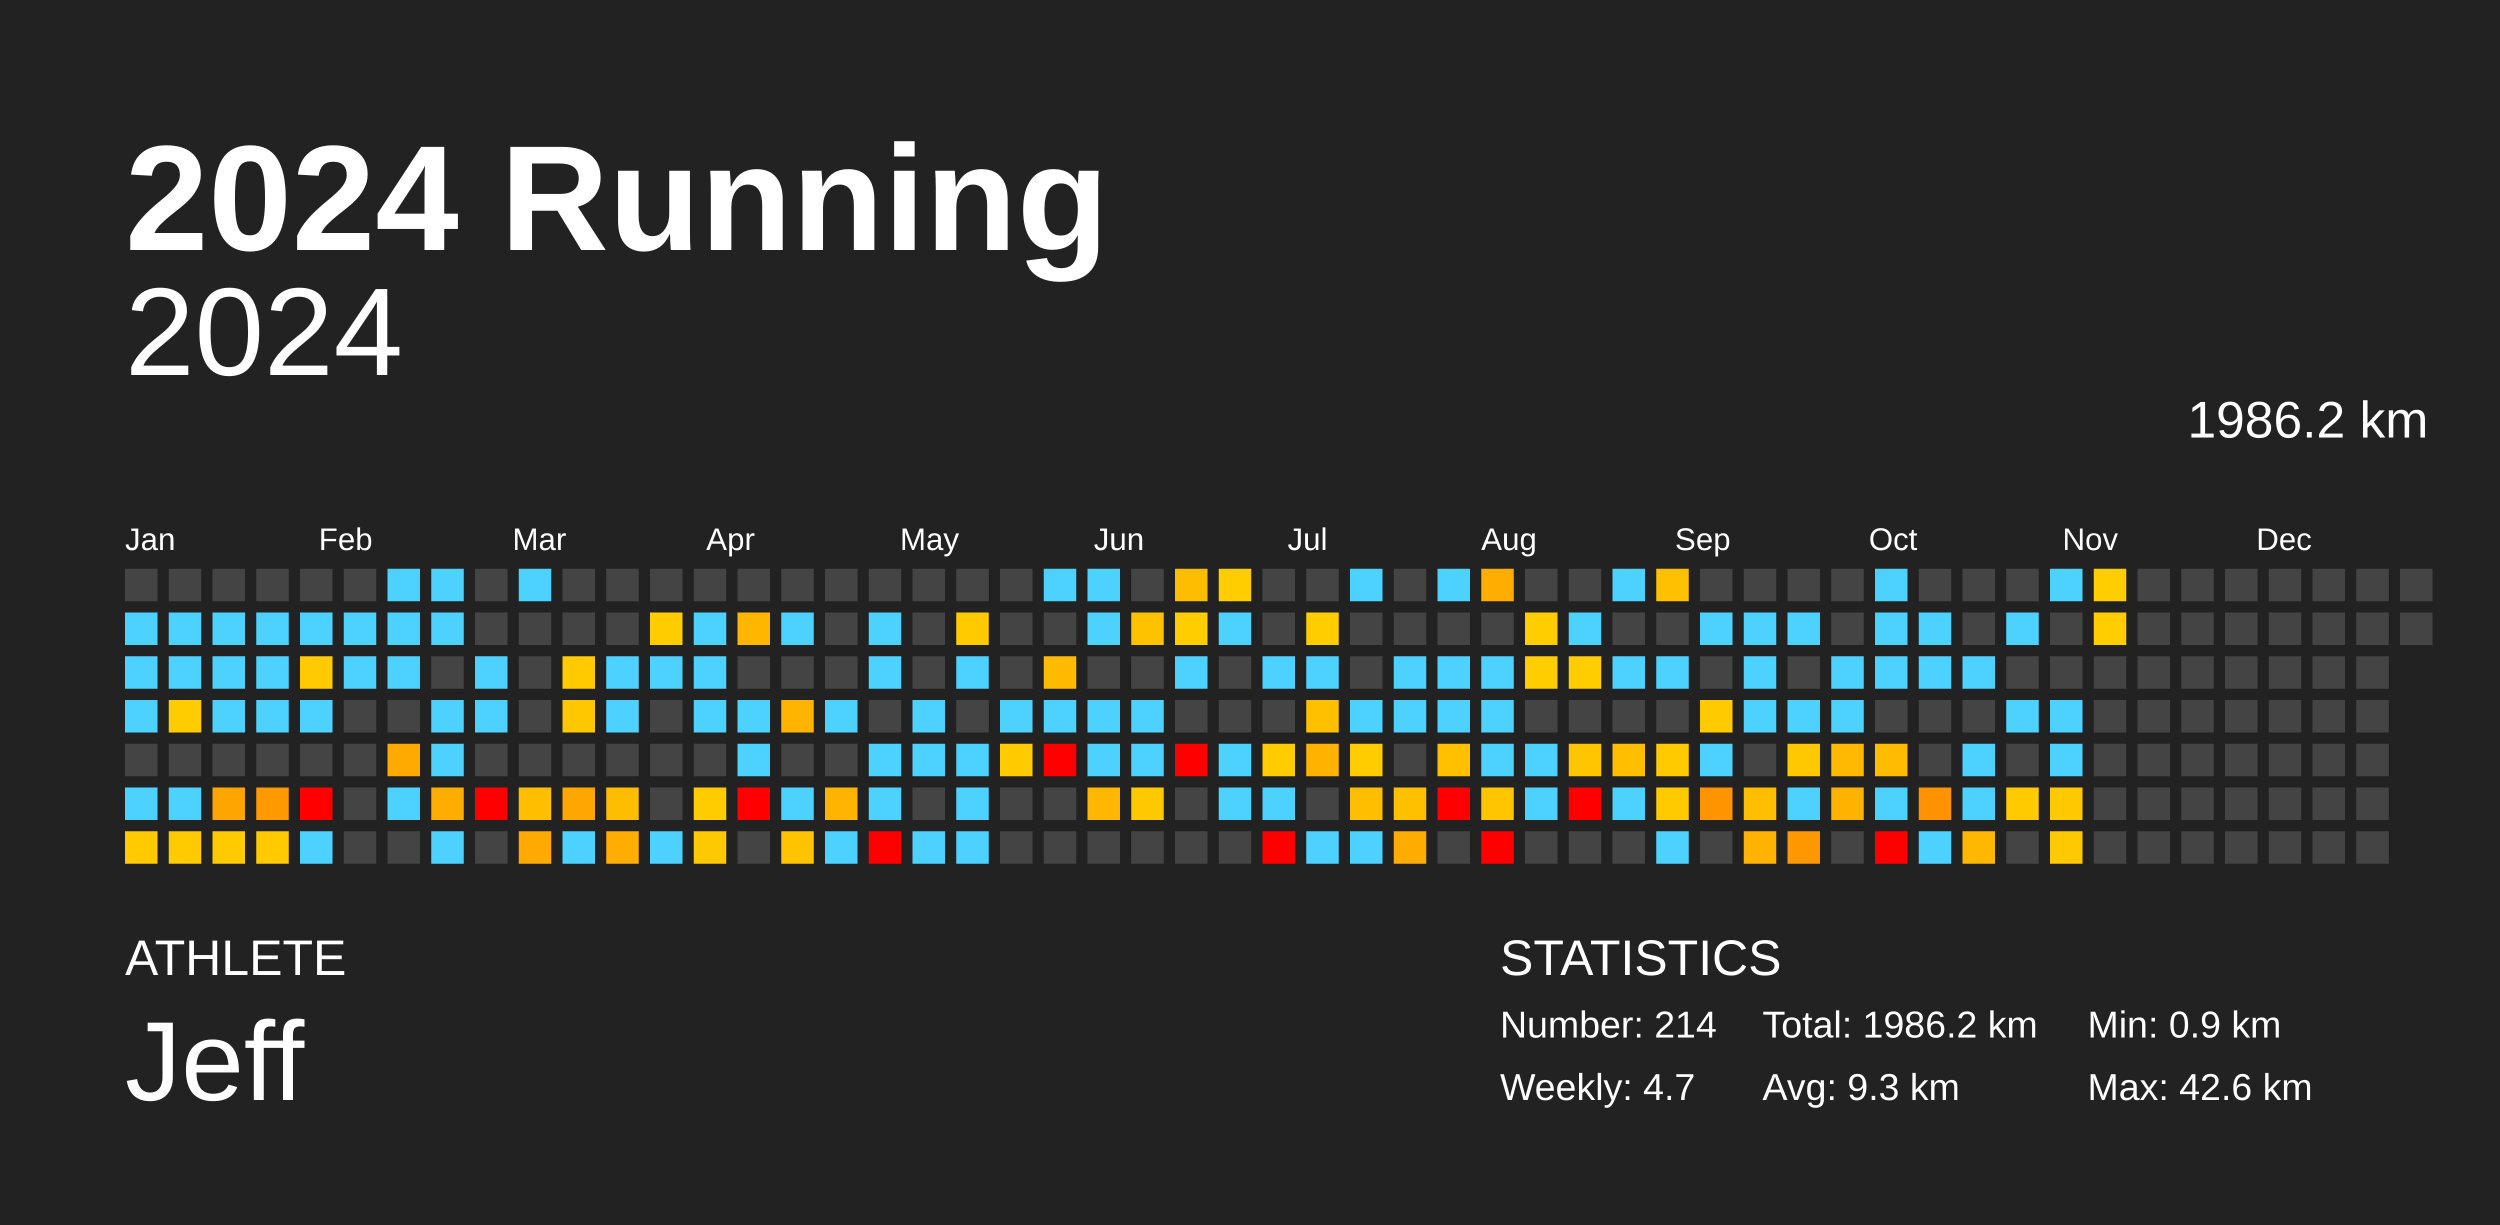
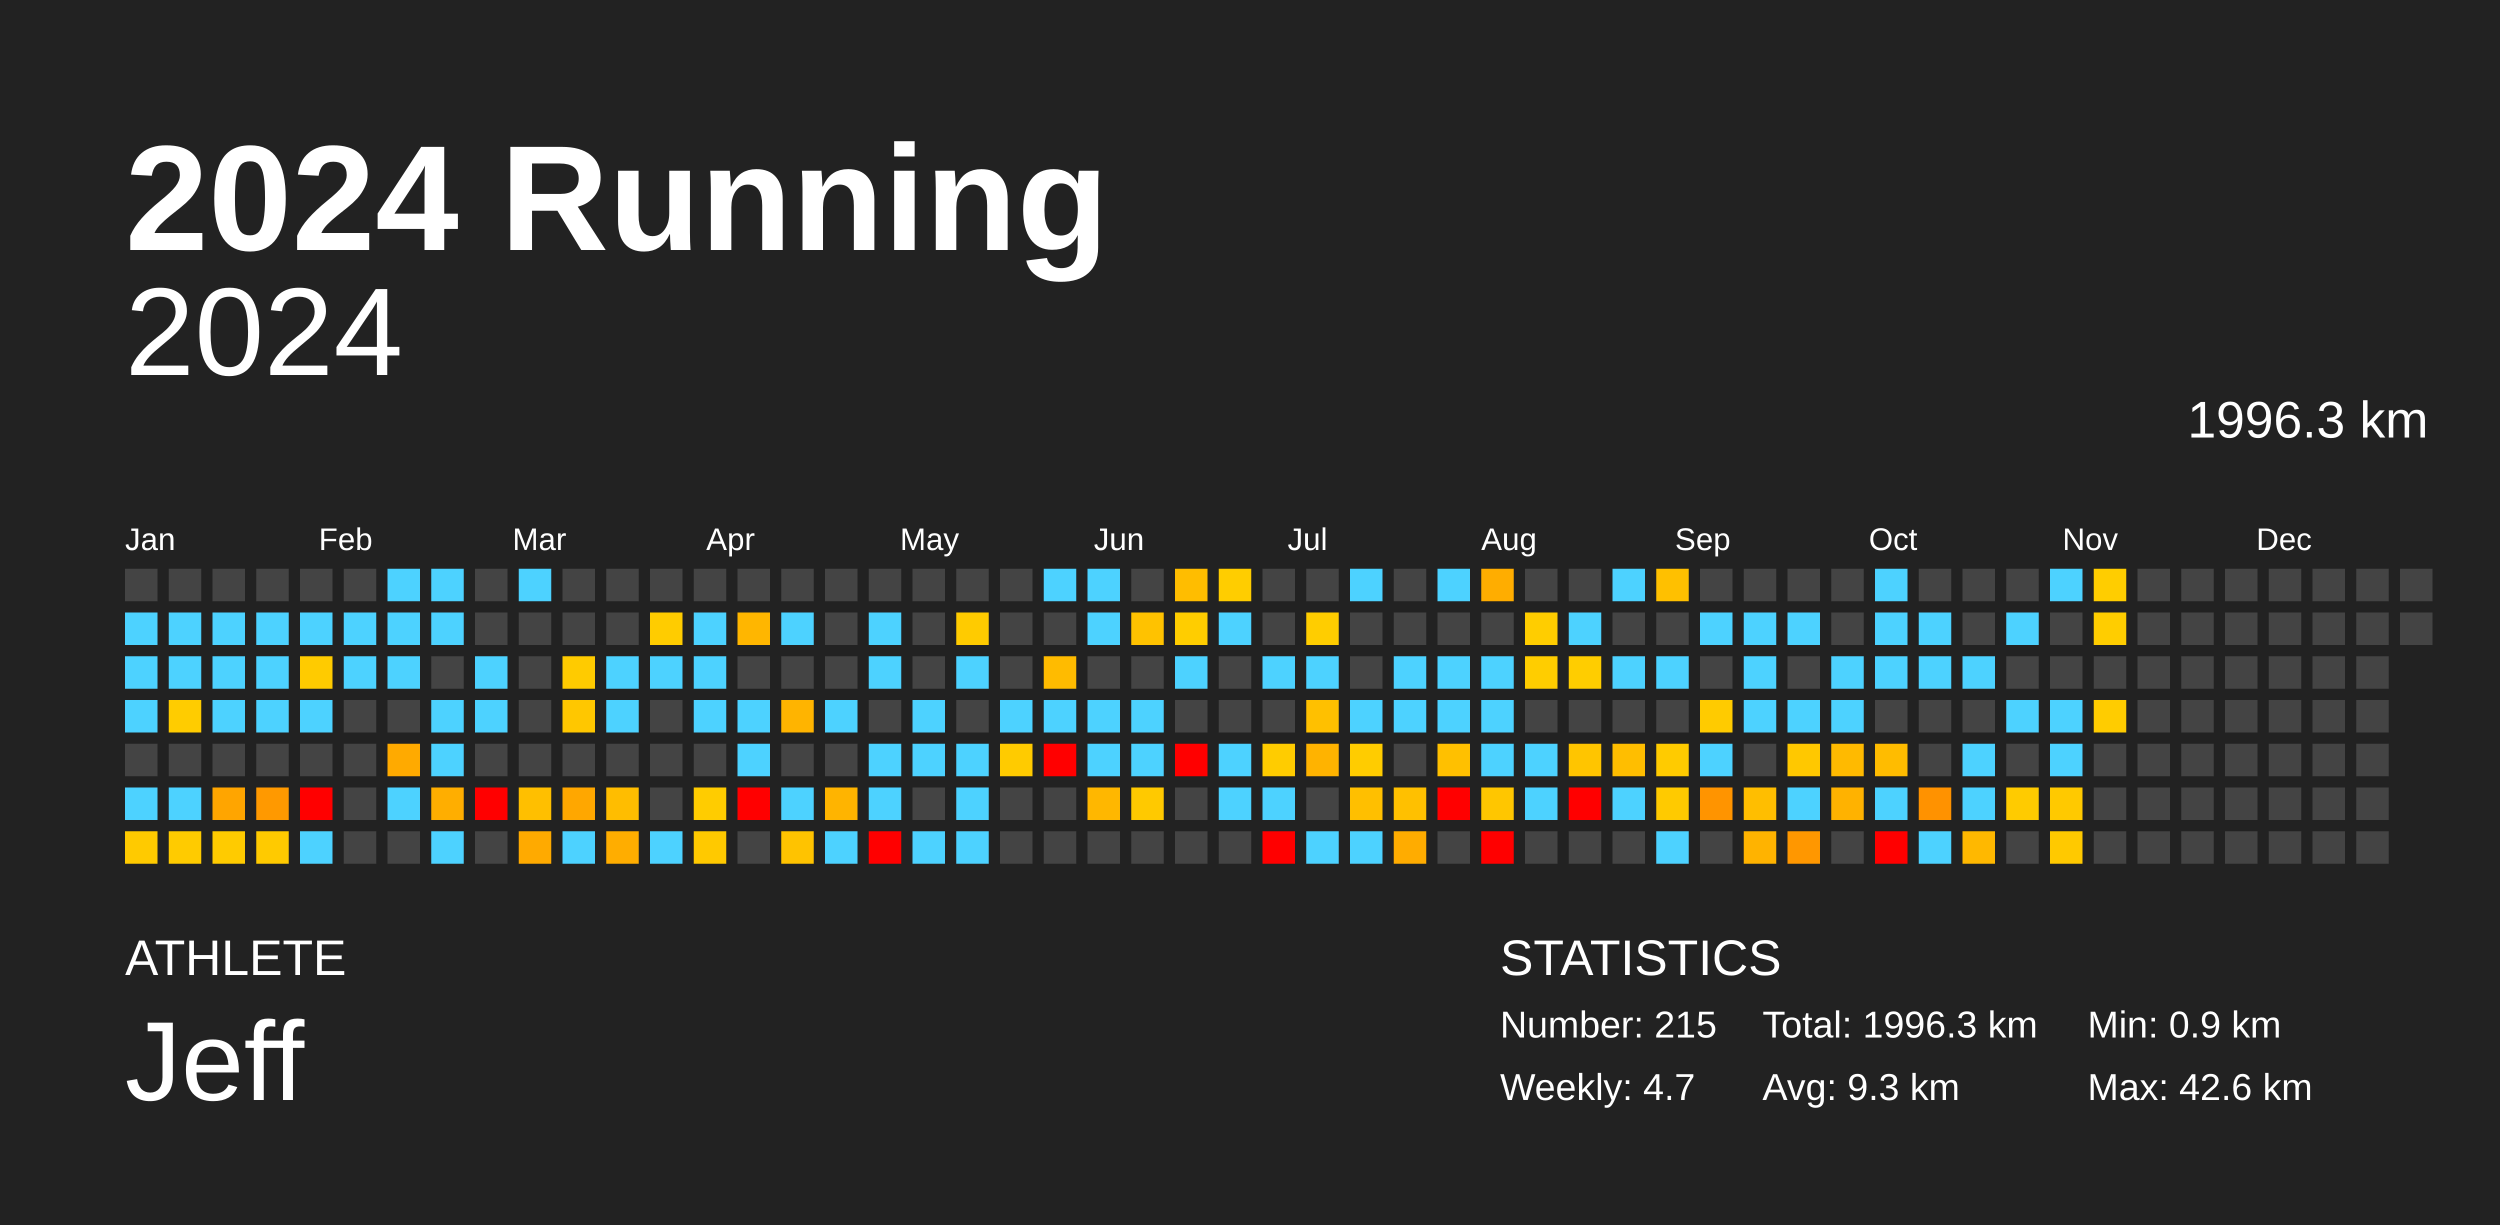
<svg xmlns="http://www.w3.org/2000/svg" baseProfile="full" height="98mm" version="1.1" viewBox="0,0,200,98" width="200mm">
  <defs />
  <rect fill="#222222" height="98" width="200" x="0" y="0" />
  <text fill="#FFFFFF" style="font-size:12px; font-family:Arial; font-weight:bold;" x="10" y="20">2024 Running</text>
  <text fill="#FFFFFF" style="font-size:4px; font-family:Arial" x="10" y="78">ATHLETE</text>
  <text fill="#FFFFFF" style="font-size:9px; font-family:Arial" x="10" y="88">Jeff</text>
  <text fill="#FFFFFF" style="font-size:4px; font-family:Arial" x="120" y="78">STATISTICS</text>
-   <text fill="#FFFFFF" style="font-size:3px; font-family:Arial" x="120" y="83">Number: 214</text>
+   <text fill="#FFFFFF" style="font-size:3px; font-family:Arial" x="120" y="83">Number: 215</text>
  <text fill="#FFFFFF" style="font-size:3px; font-family:Arial" x="120" y="88">Weekly: 4.7</text>
-   <text fill="#FFFFFF" style="font-size:3px; font-family:Arial" x="141" y="83">Total: 1986.2 km</text>
+   <text fill="#FFFFFF" style="font-size:3px; font-family:Arial" x="141" y="83">Total: 1996.3 km</text>
  <text fill="#FFFFFF" style="font-size:3px; font-family:Arial" x="141" y="88">Avg: 9.3 km</text>
  <text fill="#FFFFFF" style="font-size:3px; font-family:Arial" x="167" y="83">Min: 0.9 km</text>
  <text fill="#FFFFFF" style="font-size:3px; font-family:Arial" x="167" y="88">Max: 42.6 km</text>
  <text alignment-baseline="hanging" fill="#FFFFFF" style="font-size:10.0px; font-family:Arial;" x="10" y="30">2024</text>
-   <text alignment-baseline="hanging" fill="#FFFFFF" style="font-size:4.125px; font-family:Arial;" x="175" y="35">1986.2 km</text>
+   <text alignment-baseline="hanging" fill="#FFFFFF" style="font-size:4.125px; font-family:Arial;" x="175" y="35">1996.3 km</text>
  <text fill="#FFFFFF" style="font-size:2.5px; font-family:Arial" x="10.0" y="44">Jan</text>
  <text fill="#FFFFFF" style="font-size:2.5px; font-family:Arial" x="25.5" y="44">Feb</text>
  <text fill="#FFFFFF" style="font-size:2.5px; font-family:Arial" x="41.0" y="44">Mar</text>
  <text fill="#FFFFFF" style="font-size:2.5px; font-family:Arial" x="56.5" y="44">Apr</text>
  <text fill="#FFFFFF" style="font-size:2.5px; font-family:Arial" x="72.0" y="44">May</text>
  <text fill="#FFFFFF" style="font-size:2.5px; font-family:Arial" x="87.5" y="44">Jun</text>
  <text fill="#FFFFFF" style="font-size:2.5px; font-family:Arial" x="103.0" y="44">Jul</text>
  <text fill="#FFFFFF" style="font-size:2.5px; font-family:Arial" x="118.5" y="44">Aug</text>
  <text fill="#FFFFFF" style="font-size:2.5px; font-family:Arial" x="134.0" y="44">Sep</text>
  <text fill="#FFFFFF" style="font-size:2.5px; font-family:Arial" x="149.5" y="44">Oct</text>
  <text fill="#FFFFFF" style="font-size:2.5px; font-family:Arial" x="165.0" y="44">Nov</text>
  <text fill="#FFFFFF" style="font-size:2.5px; font-family:Arial" x="180.5" y="44">Dec</text>
  <rect fill="#444444" height="2.6" width="2.6" x="10.0" y="45.5" />
  <rect fill="#4dd2ff" height="2.6" width="2.6" x="10.0" y="49.0" />
  <rect fill="#4dd2ff" height="2.6" width="2.6" x="10.0" y="52.5" />
  <rect fill="#4dd2ff" height="2.6" width="2.6" x="10.0" y="56.0" />
  <rect fill="#444444" height="2.6" width="2.6" x="10.0" y="59.5" />
  <rect fill="#4dd2ff" height="2.6" width="2.6" x="10.0" y="63.0" />
  <rect fill="#ffca00" height="2.6" width="2.6" x="10.0" y="66.5" />
  <rect fill="#444444" height="2.6" width="2.6" x="13.5" y="45.5" />
  <rect fill="#4dd2ff" height="2.6" width="2.6" x="13.5" y="49.0" />
  <rect fill="#4dd2ff" height="2.6" width="2.6" x="13.5" y="52.5" />
  <rect fill="#ffcc00" height="2.6" width="2.6" x="13.5" y="56.0" />
  <rect fill="#444444" height="2.6" width="2.6" x="13.5" y="59.5" />
  <rect fill="#4dd2ff" height="2.6" width="2.6" x="13.5" y="63.0" />
  <rect fill="#ffcb00" height="2.6" width="2.6" x="13.5" y="66.5" />
  <rect fill="#444444" height="2.6" width="2.6" x="17.0" y="45.5" />
  <rect fill="#4dd2ff" height="2.6" width="2.6" x="17.0" y="49.0" />
  <rect fill="#4dd2ff" height="2.6" width="2.6" x="17.0" y="52.5" />
  <rect fill="#4dd2ff" height="2.6" width="2.6" x="17.0" y="56.0" />
  <rect fill="#444444" height="2.6" width="2.6" x="17.0" y="59.5" />
  <rect fill="#ffa500" height="2.6" width="2.6" x="17.0" y="63.0" />
  <rect fill="#ffcb00" height="2.6" width="2.6" x="17.0" y="66.5" />
  <rect fill="#444444" height="2.6" width="2.6" x="20.5" y="45.5" />
  <rect fill="#4dd2ff" height="2.6" width="2.6" x="20.5" y="49.0" />
  <rect fill="#4dd2ff" height="2.6" width="2.6" x="20.5" y="52.5" />
  <rect fill="#4dd2ff" height="2.6" width="2.6" x="20.5" y="56.0" />
  <rect fill="#444444" height="2.6" width="2.6" x="20.5" y="59.5" />
  <rect fill="#ff9900" height="2.6" width="2.6" x="20.5" y="63.0" />
  <rect fill="#ffca00" height="2.6" width="2.6" x="20.5" y="66.5" />
  <rect fill="#444444" height="2.6" width="2.6" x="24.0" y="45.5" />
  <rect fill="#4dd2ff" height="2.6" width="2.6" x="24.0" y="49.0" />
  <rect fill="#ffcb00" height="2.6" width="2.6" x="24.0" y="52.5" />
  <rect fill="#4dd2ff" height="2.6" width="2.6" x="24.0" y="56.0" />
  <rect fill="#444444" height="2.6" width="2.6" x="24.0" y="59.5" />
  <rect fill="red" height="2.6" width="2.6" x="24.0" y="63.0" />
  <rect fill="#4dd2ff" height="2.6" width="2.6" x="24.0" y="66.5" />
  <rect fill="#444444" height="2.6" width="2.6" x="27.5" y="45.5" />
  <rect fill="#4dd2ff" height="2.6" width="2.6" x="27.5" y="49.0" />
  <rect fill="#4dd2ff" height="2.6" width="2.6" x="27.5" y="52.5" />
  <rect fill="#444444" height="2.6" width="2.6" x="27.5" y="56.0" />
  <rect fill="#444444" height="2.6" width="2.6" x="27.5" y="59.5" />
  <rect fill="#444444" height="2.6" width="2.6" x="27.5" y="63.0" />
  <rect fill="#444444" height="2.6" width="2.6" x="27.5" y="66.5" />
  <rect fill="#4dd2ff" height="2.6" width="2.6" x="31.0" y="45.5" />
  <rect fill="#4dd2ff" height="2.6" width="2.6" x="31.0" y="49.0" />
  <rect fill="#4dd2ff" height="2.6" width="2.6" x="31.0" y="52.5" />
  <rect fill="#444444" height="2.6" width="2.6" x="31.0" y="56.0" />
  <rect fill="#ffaa00" height="2.6" width="2.6" x="31.0" y="59.5" />
  <rect fill="#4dd2ff" height="2.6" width="2.6" x="31.0" y="63.0" />
  <rect fill="#444444" height="2.6" width="2.6" x="31.0" y="66.5" />
  <rect fill="#4dd2ff" height="2.6" width="2.6" x="34.5" y="45.5" />
  <rect fill="#4dd2ff" height="2.6" width="2.6" x="34.5" y="49.0" />
  <rect fill="#444444" height="2.6" width="2.6" x="34.5" y="52.5" />
  <rect fill="#4dd2ff" height="2.6" width="2.6" x="34.5" y="56.0" />
  <rect fill="#4dd2ff" height="2.6" width="2.6" x="34.5" y="59.5" />
  <rect fill="#ffae00" height="2.6" width="2.6" x="34.5" y="63.0" />
  <rect fill="#4dd2ff" height="2.6" width="2.6" x="34.5" y="66.5" />
  <rect fill="#444444" height="2.6" width="2.6" x="38.0" y="45.5" />
  <rect fill="#444444" height="2.6" width="2.6" x="38.0" y="49.0" />
  <rect fill="#4dd2ff" height="2.6" width="2.6" x="38.0" y="52.5" />
  <rect fill="#4dd2ff" height="2.6" width="2.6" x="38.0" y="56.0" />
  <rect fill="#444444" height="2.6" width="2.6" x="38.0" y="59.5" />
  <rect fill="red" height="2.6" width="2.6" x="38.0" y="63.0" />
  <rect fill="#444444" height="2.6" width="2.6" x="38.0" y="66.5" />
  <rect fill="#4dd2ff" height="2.6" width="2.6" x="41.5" y="45.5" />
  <rect fill="#444444" height="2.6" width="2.6" x="41.5" y="49.0" />
  <rect fill="#444444" height="2.6" width="2.6" x="41.5" y="52.5" />
  <rect fill="#444444" height="2.6" width="2.6" x="41.5" y="56.0" />
  <rect fill="#444444" height="2.6" width="2.6" x="41.5" y="59.5" />
  <rect fill="#ffbf00" height="2.6" width="2.6" x="41.5" y="63.0" />
  <rect fill="#ffaa00" height="2.6" width="2.6" x="41.5" y="66.5" />
  <rect fill="#444444" height="2.6" width="2.6" x="45.0" y="45.5" />
  <rect fill="#444444" height="2.6" width="2.6" x="45.0" y="49.0" />
  <rect fill="#ffcb00" height="2.6" width="2.6" x="45.0" y="52.5" />
  <rect fill="#ffc700" height="2.6" width="2.6" x="45.0" y="56.0" />
  <rect fill="#444444" height="2.6" width="2.6" x="45.0" y="59.5" />
  <rect fill="#ffa700" height="2.6" width="2.6" x="45.0" y="63.0" />
  <rect fill="#4dd2ff" height="2.6" width="2.6" x="45.0" y="66.5" />
  <rect fill="#444444" height="2.6" width="2.6" x="48.5" y="45.5" />
  <rect fill="#444444" height="2.6" width="2.6" x="48.5" y="49.0" />
  <rect fill="#4dd2ff" height="2.6" width="2.6" x="48.5" y="52.5" />
  <rect fill="#4dd2ff" height="2.6" width="2.6" x="48.5" y="56.0" />
  <rect fill="#444444" height="2.6" width="2.6" x="48.5" y="59.5" />
  <rect fill="#ffbd00" height="2.6" width="2.6" x="48.5" y="63.0" />
  <rect fill="#ffad00" height="2.6" width="2.6" x="48.5" y="66.5" />
  <rect fill="#444444" height="2.6" width="2.6" x="52.0" y="45.5" />
  <rect fill="#ffcc00" height="2.6" width="2.6" x="52.0" y="49.0" />
  <rect fill="#4dd2ff" height="2.6" width="2.6" x="52.0" y="52.5" />
  <rect fill="#444444" height="2.6" width="2.6" x="52.0" y="56.0" />
  <rect fill="#444444" height="2.6" width="2.6" x="52.0" y="59.5" />
  <rect fill="#444444" height="2.6" width="2.6" x="52.0" y="63.0" />
  <rect fill="#4dd2ff" height="2.6" width="2.6" x="52.0" y="66.5" />
  <rect fill="#444444" height="2.6" width="2.6" x="55.5" y="45.5" />
  <rect fill="#4dd2ff" height="2.6" width="2.6" x="55.5" y="49.0" />
  <rect fill="#4dd2ff" height="2.6" width="2.6" x="55.5" y="52.5" />
  <rect fill="#4dd2ff" height="2.6" width="2.6" x="55.5" y="56.0" />
  <rect fill="#444444" height="2.6" width="2.6" x="55.5" y="59.5" />
  <rect fill="#ffcc00" height="2.6" width="2.6" x="55.5" y="63.0" />
  <rect fill="#ffc900" height="2.6" width="2.6" x="55.5" y="66.5" />
  <rect fill="#444444" height="2.6" width="2.6" x="59.0" y="45.5" />
  <rect fill="#ffb600" height="2.6" width="2.6" x="59.0" y="49.0" />
  <rect fill="#444444" height="2.6" width="2.6" x="59.0" y="52.5" />
  <rect fill="#4dd2ff" height="2.6" width="2.6" x="59.0" y="56.0" />
  <rect fill="#4dd2ff" height="2.6" width="2.6" x="59.0" y="59.5" />
  <rect fill="red" height="2.6" width="2.6" x="59.0" y="63.0" />
  <rect fill="#444444" height="2.6" width="2.6" x="59.0" y="66.5" />
  <rect fill="#444444" height="2.6" width="2.6" x="62.5" y="45.5" />
  <rect fill="#4dd2ff" height="2.6" width="2.6" x="62.5" y="49.0" />
  <rect fill="#444444" height="2.6" width="2.6" x="62.5" y="52.5" />
  <rect fill="#ffb400" height="2.6" width="2.6" x="62.5" y="56.0" />
  <rect fill="#444444" height="2.6" width="2.6" x="62.5" y="59.5" />
  <rect fill="#4dd2ff" height="2.6" width="2.6" x="62.5" y="63.0" />
  <rect fill="#ffc300" height="2.6" width="2.6" x="62.5" y="66.5" />
  <rect fill="#444444" height="2.6" width="2.6" x="66.0" y="45.5" />
  <rect fill="#444444" height="2.6" width="2.6" x="66.0" y="49.0" />
  <rect fill="#444444" height="2.6" width="2.6" x="66.0" y="52.5" />
  <rect fill="#4dd2ff" height="2.6" width="2.6" x="66.0" y="56.0" />
  <rect fill="#444444" height="2.6" width="2.6" x="66.0" y="59.5" />
  <rect fill="#ffb400" height="2.6" width="2.6" x="66.0" y="63.0" />
  <rect fill="#4dd2ff" height="2.6" width="2.6" x="66.0" y="66.5" />
  <rect fill="#444444" height="2.6" width="2.6" x="69.5" y="45.5" />
  <rect fill="#4dd2ff" height="2.6" width="2.6" x="69.5" y="49.0" />
  <rect fill="#4dd2ff" height="2.6" width="2.6" x="69.5" y="52.5" />
  <rect fill="#444444" height="2.6" width="2.6" x="69.5" y="56.0" />
  <rect fill="#4dd2ff" height="2.6" width="2.6" x="69.5" y="59.5" />
  <rect fill="#4dd2ff" height="2.6" width="2.6" x="69.5" y="63.0" />
  <rect fill="red" height="2.6" width="2.6" x="69.5" y="66.5" />
  <rect fill="#444444" height="2.6" width="2.6" x="73.0" y="45.5" />
  <rect fill="#444444" height="2.6" width="2.6" x="73.0" y="49.0" />
  <rect fill="#444444" height="2.6" width="2.6" x="73.0" y="52.5" />
  <rect fill="#4dd2ff" height="2.6" width="2.6" x="73.0" y="56.0" />
  <rect fill="#4dd2ff" height="2.6" width="2.6" x="73.0" y="59.5" />
  <rect fill="#444444" height="2.6" width="2.6" x="73.0" y="63.0" />
  <rect fill="#4dd2ff" height="2.6" width="2.6" x="73.0" y="66.5" />
  <rect fill="#444444" height="2.6" width="2.6" x="76.5" y="45.5" />
  <rect fill="#ffcb00" height="2.6" width="2.6" x="76.5" y="49.0" />
  <rect fill="#4dd2ff" height="2.6" width="2.6" x="76.5" y="52.5" />
  <rect fill="#444444" height="2.6" width="2.6" x="76.5" y="56.0" />
  <rect fill="#4dd2ff" height="2.6" width="2.6" x="76.5" y="59.5" />
  <rect fill="#4dd2ff" height="2.6" width="2.6" x="76.5" y="63.0" />
  <rect fill="#4dd2ff" height="2.6" width="2.6" x="76.5" y="66.5" />
  <rect fill="#444444" height="2.6" width="2.6" x="80.0" y="45.5" />
  <rect fill="#444444" height="2.6" width="2.6" x="80.0" y="49.0" />
  <rect fill="#444444" height="2.6" width="2.6" x="80.0" y="52.5" />
  <rect fill="#4dd2ff" height="2.6" width="2.6" x="80.0" y="56.0" />
  <rect fill="#ffcb00" height="2.6" width="2.6" x="80.0" y="59.5" />
  <rect fill="#444444" height="2.6" width="2.6" x="80.0" y="63.0" />
  <rect fill="#444444" height="2.6" width="2.6" x="80.0" y="66.5" />
  <rect fill="#4dd2ff" height="2.6" width="2.6" x="83.5" y="45.5" />
  <rect fill="#444444" height="2.6" width="2.6" x="83.5" y="49.0" />
  <rect fill="#ffbb00" height="2.6" width="2.6" x="83.5" y="52.5" />
  <rect fill="#4dd2ff" height="2.6" width="2.6" x="83.5" y="56.0" />
  <rect fill="red" height="2.6" width="2.6" x="83.5" y="59.5" />
  <rect fill="#444444" height="2.6" width="2.6" x="83.5" y="63.0" />
  <rect fill="#444444" height="2.6" width="2.6" x="83.5" y="66.5" />
  <rect fill="#4dd2ff" height="2.6" width="2.6" x="87.0" y="45.5" />
  <rect fill="#4dd2ff" height="2.6" width="2.6" x="87.0" y="49.0" />
  <rect fill="#444444" height="2.6" width="2.6" x="87.0" y="52.5" />
  <rect fill="#4dd2ff" height="2.6" width="2.6" x="87.0" y="56.0" />
  <rect fill="#4dd2ff" height="2.6" width="2.6" x="87.0" y="59.5" />
  <rect fill="#ffb700" height="2.6" width="2.6" x="87.0" y="63.0" />
  <rect fill="#444444" height="2.6" width="2.6" x="87.0" y="66.5" />
  <rect fill="#444444" height="2.6" width="2.6" x="90.5" y="45.5" />
  <rect fill="#ffc200" height="2.6" width="2.6" x="90.5" y="49.0" />
  <rect fill="#444444" height="2.6" width="2.6" x="90.5" y="52.5" />
  <rect fill="#4dd2ff" height="2.6" width="2.6" x="90.5" y="56.0" />
  <rect fill="#4dd2ff" height="2.6" width="2.6" x="90.5" y="59.5" />
  <rect fill="#ffc900" height="2.6" width="2.6" x="90.5" y="63.0" />
  <rect fill="#444444" height="2.6" width="2.6" x="90.5" y="66.5" />
  <rect fill="#ffbd00" height="2.6" width="2.6" x="94.0" y="45.5" />
  <rect fill="#ffcd00" height="2.6" width="2.6" x="94.0" y="49.0" />
  <rect fill="#4dd2ff" height="2.6" width="2.6" x="94.0" y="52.5" />
  <rect fill="#444444" height="2.6" width="2.6" x="94.0" y="56.0" />
  <rect fill="red" height="2.6" width="2.6" x="94.0" y="59.5" />
  <rect fill="#444444" height="2.6" width="2.6" x="94.0" y="63.0" />
  <rect fill="#444444" height="2.6" width="2.6" x="94.0" y="66.5" />
  <rect fill="#ffcd00" height="2.6" width="2.6" x="97.5" y="45.5" />
  <rect fill="#4dd2ff" height="2.6" width="2.6" x="97.5" y="49.0" />
  <rect fill="#444444" height="2.6" width="2.6" x="97.5" y="52.5" />
  <rect fill="#444444" height="2.6" width="2.6" x="97.5" y="56.0" />
  <rect fill="#4dd2ff" height="2.6" width="2.6" x="97.5" y="59.5" />
  <rect fill="#4dd2ff" height="2.6" width="2.6" x="97.5" y="63.0" />
  <rect fill="#444444" height="2.6" width="2.6" x="97.5" y="66.5" />
  <rect fill="#444444" height="2.6" width="2.6" x="101.0" y="45.5" />
  <rect fill="#444444" height="2.6" width="2.6" x="101.0" y="49.0" />
  <rect fill="#4dd2ff" height="2.6" width="2.6" x="101.0" y="52.5" />
  <rect fill="#444444" height="2.6" width="2.6" x="101.0" y="56.0" />
  <rect fill="#ffcc00" height="2.6" width="2.6" x="101.0" y="59.5" />
  <rect fill="#4dd2ff" height="2.6" width="2.6" x="101.0" y="63.0" />
  <rect fill="red" height="2.6" width="2.6" x="101.0" y="66.5" />
  <rect fill="#444444" height="2.6" width="2.6" x="104.5" y="45.5" />
  <rect fill="#ffcd00" height="2.6" width="2.6" x="104.5" y="49.0" />
  <rect fill="#4dd2ff" height="2.6" width="2.6" x="104.5" y="52.5" />
  <rect fill="#ffc000" height="2.6" width="2.6" x="104.5" y="56.0" />
  <rect fill="#ffb300" height="2.6" width="2.6" x="104.5" y="59.5" />
  <rect fill="#444444" height="2.6" width="2.6" x="104.5" y="63.0" />
  <rect fill="#4dd2ff" height="2.6" width="2.6" x="104.5" y="66.5" />
  <rect fill="#4dd2ff" height="2.6" width="2.6" x="108.0" y="45.5" />
  <rect fill="#444444" height="2.6" width="2.6" x="108.0" y="49.0" />
  <rect fill="#444444" height="2.6" width="2.6" x="108.0" y="52.5" />
  <rect fill="#4dd2ff" height="2.6" width="2.6" x="108.0" y="56.0" />
  <rect fill="#ffcc00" height="2.6" width="2.6" x="108.0" y="59.5" />
  <rect fill="#ffbf00" height="2.6" width="2.6" x="108.0" y="63.0" />
  <rect fill="#4dd2ff" height="2.6" width="2.6" x="108.0" y="66.5" />
  <rect fill="#444444" height="2.6" width="2.6" x="111.5" y="45.5" />
  <rect fill="#444444" height="2.6" width="2.6" x="111.5" y="49.0" />
  <rect fill="#4dd2ff" height="2.6" width="2.6" x="111.5" y="52.5" />
  <rect fill="#4dd2ff" height="2.6" width="2.6" x="111.5" y="56.0" />
  <rect fill="#444444" height="2.6" width="2.6" x="111.5" y="59.5" />
  <rect fill="#ffc000" height="2.6" width="2.6" x="111.5" y="63.0" />
  <rect fill="#ffac00" height="2.6" width="2.6" x="111.5" y="66.5" />
  <rect fill="#4dd2ff" height="2.6" width="2.6" x="115.0" y="45.5" />
  <rect fill="#444444" height="2.6" width="2.6" x="115.0" y="49.0" />
  <rect fill="#4dd2ff" height="2.6" width="2.6" x="115.0" y="52.5" />
  <rect fill="#4dd2ff" height="2.6" width="2.6" x="115.0" y="56.0" />
  <rect fill="#ffc000" height="2.6" width="2.6" x="115.0" y="59.5" />
  <rect fill="red" height="2.6" width="2.6" x="115.0" y="63.0" />
  <rect fill="#444444" height="2.6" width="2.6" x="115.0" y="66.5" />
  <rect fill="#ffad00" height="2.6" width="2.6" x="118.5" y="45.5" />
  <rect fill="#444444" height="2.6" width="2.6" x="118.5" y="49.0" />
  <rect fill="#4dd2ff" height="2.6" width="2.6" x="118.5" y="52.5" />
  <rect fill="#4dd2ff" height="2.6" width="2.6" x="118.5" y="56.0" />
  <rect fill="#4dd2ff" height="2.6" width="2.6" x="118.5" y="59.5" />
  <rect fill="#ffc600" height="2.6" width="2.6" x="118.5" y="63.0" />
  <rect fill="red" height="2.6" width="2.6" x="118.5" y="66.5" />
  <rect fill="#444444" height="2.6" width="2.6" x="122.0" y="45.5" />
  <rect fill="#ffcd00" height="2.6" width="2.6" x="122.0" y="49.0" />
  <rect fill="#ffcd00" height="2.6" width="2.6" x="122.0" y="52.5" />
  <rect fill="#444444" height="2.6" width="2.6" x="122.0" y="56.0" />
  <rect fill="#4dd2ff" height="2.6" width="2.6" x="122.0" y="59.5" />
  <rect fill="#4dd2ff" height="2.6" width="2.6" x="122.0" y="63.0" />
  <rect fill="#444444" height="2.6" width="2.6" x="122.0" y="66.5" />
  <rect fill="#444444" height="2.6" width="2.6" x="125.5" y="45.5" />
  <rect fill="#4dd2ff" height="2.6" width="2.6" x="125.5" y="49.0" />
  <rect fill="#ffcd00" height="2.6" width="2.6" x="125.5" y="52.5" />
  <rect fill="#444444" height="2.6" width="2.6" x="125.5" y="56.0" />
  <rect fill="#ffc500" height="2.6" width="2.6" x="125.5" y="59.5" />
  <rect fill="red" height="2.6" width="2.6" x="125.5" y="63.0" />
  <rect fill="#444444" height="2.6" width="2.6" x="125.5" y="66.5" />
  <rect fill="#4dd2ff" height="2.6" width="2.6" x="129.0" y="45.5" />
  <rect fill="#444444" height="2.6" width="2.6" x="129.0" y="49.0" />
  <rect fill="#4dd2ff" height="2.6" width="2.6" x="129.0" y="52.5" />
  <rect fill="#444444" height="2.6" width="2.6" x="129.0" y="56.0" />
  <rect fill="#ffbe00" height="2.6" width="2.6" x="129.0" y="59.5" />
  <rect fill="#4dd2ff" height="2.6" width="2.6" x="129.0" y="63.0" />
  <rect fill="#444444" height="2.6" width="2.6" x="129.0" y="66.5" />
  <rect fill="#ffc000" height="2.6" width="2.6" x="132.5" y="45.5" />
  <rect fill="#444444" height="2.6" width="2.6" x="132.5" y="49.0" />
  <rect fill="#4dd2ff" height="2.6" width="2.6" x="132.5" y="52.5" />
  <rect fill="#444444" height="2.6" width="2.6" x="132.5" y="56.0" />
  <rect fill="#ffcb00" height="2.6" width="2.6" x="132.5" y="59.5" />
  <rect fill="#ffca00" height="2.6" width="2.6" x="132.5" y="63.0" />
  <rect fill="#4dd2ff" height="2.6" width="2.6" x="132.5" y="66.5" />
  <rect fill="#444444" height="2.6" width="2.6" x="136.0" y="45.5" />
  <rect fill="#4dd2ff" height="2.6" width="2.6" x="136.0" y="49.0" />
  <rect fill="#444444" height="2.6" width="2.6" x="136.0" y="52.5" />
  <rect fill="#ffcb00" height="2.6" width="2.6" x="136.0" y="56.0" />
  <rect fill="#4dd2ff" height="2.6" width="2.6" x="136.0" y="59.5" />
  <rect fill="#ff9400" height="2.6" width="2.6" x="136.0" y="63.0" />
  <rect fill="#444444" height="2.6" width="2.6" x="136.0" y="66.5" />
  <rect fill="#444444" height="2.6" width="2.6" x="139.5" y="45.5" />
  <rect fill="#4dd2ff" height="2.6" width="2.6" x="139.5" y="49.0" />
  <rect fill="#4dd2ff" height="2.6" width="2.6" x="139.5" y="52.5" />
  <rect fill="#4dd2ff" height="2.6" width="2.6" x="139.5" y="56.0" />
  <rect fill="#444444" height="2.6" width="2.6" x="139.5" y="59.5" />
  <rect fill="#ffbe00" height="2.6" width="2.6" x="139.5" y="63.0" />
  <rect fill="#ffb300" height="2.6" width="2.6" x="139.5" y="66.5" />
  <rect fill="#444444" height="2.6" width="2.6" x="143.0" y="45.5" />
  <rect fill="#4dd2ff" height="2.6" width="2.6" x="143.0" y="49.0" />
  <rect fill="#444444" height="2.6" width="2.6" x="143.0" y="52.5" />
  <rect fill="#4dd2ff" height="2.6" width="2.6" x="143.0" y="56.0" />
  <rect fill="#ffc800" height="2.6" width="2.6" x="143.0" y="59.5" />
  <rect fill="#4dd2ff" height="2.6" width="2.6" x="143.0" y="63.0" />
  <rect fill="#ff9700" height="2.6" width="2.6" x="143.0" y="66.5" />
  <rect fill="#444444" height="2.6" width="2.6" x="146.5" y="45.5" />
  <rect fill="#444444" height="2.6" width="2.6" x="146.5" y="49.0" />
  <rect fill="#4dd2ff" height="2.6" width="2.6" x="146.5" y="52.5" />
  <rect fill="#4dd2ff" height="2.6" width="2.6" x="146.5" y="56.0" />
  <rect fill="#ffba00" height="2.6" width="2.6" x="146.5" y="59.5" />
  <rect fill="#ffb200" height="2.6" width="2.6" x="146.5" y="63.0" />
  <rect fill="#444444" height="2.6" width="2.6" x="146.5" y="66.5" />
  <rect fill="#4dd2ff" height="2.6" width="2.6" x="150.0" y="45.5" />
  <rect fill="#4dd2ff" height="2.6" width="2.6" x="150.0" y="49.0" />
  <rect fill="#4dd2ff" height="2.6" width="2.6" x="150.0" y="52.5" />
  <rect fill="#444444" height="2.6" width="2.6" x="150.0" y="56.0" />
  <rect fill="#ffbc00" height="2.6" width="2.6" x="150.0" y="59.5" />
  <rect fill="#4dd2ff" height="2.6" width="2.6" x="150.0" y="63.0" />
  <rect fill="red" height="2.6" width="2.6" x="150.0" y="66.5" />
  <rect fill="#444444" height="2.6" width="2.6" x="153.5" y="45.5" />
  <rect fill="#4dd2ff" height="2.6" width="2.6" x="153.5" y="49.0" />
  <rect fill="#4dd2ff" height="2.6" width="2.6" x="153.5" y="52.5" />
  <rect fill="#444444" height="2.6" width="2.6" x="153.5" y="56.0" />
  <rect fill="#444444" height="2.6" width="2.6" x="153.5" y="59.5" />
  <rect fill="#ff9200" height="2.6" width="2.6" x="153.5" y="63.0" />
  <rect fill="#4dd2ff" height="2.6" width="2.6" x="153.5" y="66.5" />
  <rect fill="#444444" height="2.6" width="2.6" x="157.0" y="45.5" />
  <rect fill="#444444" height="2.6" width="2.6" x="157.0" y="49.0" />
  <rect fill="#4dd2ff" height="2.6" width="2.6" x="157.0" y="52.5" />
  <rect fill="#444444" height="2.6" width="2.6" x="157.0" y="56.0" />
  <rect fill="#4dd2ff" height="2.6" width="2.6" x="157.0" y="59.5" />
  <rect fill="#4dd2ff" height="2.6" width="2.6" x="157.0" y="63.0" />
  <rect fill="#ffb800" height="2.6" width="2.6" x="157.0" y="66.5" />
  <rect fill="#444444" height="2.6" width="2.6" x="160.5" y="45.5" />
  <rect fill="#4dd2ff" height="2.6" width="2.6" x="160.5" y="49.0" />
  <rect fill="#444444" height="2.6" width="2.6" x="160.5" y="52.5" />
  <rect fill="#4dd2ff" height="2.6" width="2.6" x="160.5" y="56.0" />
  <rect fill="#444444" height="2.6" width="2.6" x="160.5" y="59.5" />
  <rect fill="#ffcb00" height="2.6" width="2.6" x="160.5" y="63.0" />
  <rect fill="#444444" height="2.6" width="2.6" x="160.5" y="66.5" />
  <rect fill="#4dd2ff" height="2.6" width="2.6" x="164.0" y="45.5" />
  <rect fill="#444444" height="2.6" width="2.6" x="164.0" y="49.0" />
  <rect fill="#444444" height="2.6" width="2.6" x="164.0" y="52.5" />
  <rect fill="#4dd2ff" height="2.6" width="2.6" x="164.0" y="56.0" />
  <rect fill="#4dd2ff" height="2.6" width="2.6" x="164.0" y="59.5" />
  <rect fill="#ffc900" height="2.6" width="2.6" x="164.0" y="63.0" />
  <rect fill="#ffc900" height="2.6" width="2.6" x="164.0" y="66.5" />
  <rect fill="#ffcd00" height="2.6" width="2.6" x="167.5" y="45.5" />
  <rect fill="#ffcd00" height="2.6" width="2.6" x="167.5" y="49.0" />
  <rect fill="#444444" height="2.6" width="2.6" x="167.5" y="52.5" />
-   <rect fill="#444444" height="2.6" width="2.6" x="167.5" y="56.0" />
+   <rect fill="#ffcc00" height="2.6" width="2.6" x="167.5" y="56.0" />
  <rect fill="#444444" height="2.6" width="2.6" x="167.5" y="59.5" />
  <rect fill="#444444" height="2.6" width="2.6" x="167.5" y="63.0" />
  <rect fill="#444444" height="2.6" width="2.6" x="167.5" y="66.5" />
  <rect fill="#444444" height="2.6" width="2.6" x="171.0" y="45.5" />
  <rect fill="#444444" height="2.6" width="2.6" x="171.0" y="49.0" />
  <rect fill="#444444" height="2.6" width="2.6" x="171.0" y="52.5" />
  <rect fill="#444444" height="2.6" width="2.6" x="171.0" y="56.0" />
  <rect fill="#444444" height="2.6" width="2.6" x="171.0" y="59.5" />
  <rect fill="#444444" height="2.6" width="2.6" x="171.0" y="63.0" />
  <rect fill="#444444" height="2.6" width="2.6" x="171.0" y="66.5" />
  <rect fill="#444444" height="2.6" width="2.6" x="174.5" y="45.5" />
  <rect fill="#444444" height="2.6" width="2.6" x="174.5" y="49.0" />
  <rect fill="#444444" height="2.6" width="2.6" x="174.5" y="52.5" />
  <rect fill="#444444" height="2.6" width="2.6" x="174.5" y="56.0" />
  <rect fill="#444444" height="2.6" width="2.6" x="174.5" y="59.5" />
  <rect fill="#444444" height="2.6" width="2.6" x="174.5" y="63.0" />
  <rect fill="#444444" height="2.6" width="2.6" x="174.5" y="66.5" />
  <rect fill="#444444" height="2.6" width="2.6" x="178.0" y="45.5" />
  <rect fill="#444444" height="2.6" width="2.6" x="178.0" y="49.0" />
  <rect fill="#444444" height="2.6" width="2.6" x="178.0" y="52.5" />
  <rect fill="#444444" height="2.6" width="2.6" x="178.0" y="56.0" />
  <rect fill="#444444" height="2.6" width="2.6" x="178.0" y="59.5" />
  <rect fill="#444444" height="2.6" width="2.6" x="178.0" y="63.0" />
  <rect fill="#444444" height="2.6" width="2.6" x="178.0" y="66.5" />
  <rect fill="#444444" height="2.6" width="2.6" x="181.5" y="45.5" />
  <rect fill="#444444" height="2.6" width="2.6" x="181.5" y="49.0" />
  <rect fill="#444444" height="2.6" width="2.6" x="181.5" y="52.5" />
  <rect fill="#444444" height="2.6" width="2.6" x="181.5" y="56.0" />
  <rect fill="#444444" height="2.6" width="2.6" x="181.5" y="59.5" />
  <rect fill="#444444" height="2.6" width="2.6" x="181.5" y="63.0" />
  <rect fill="#444444" height="2.6" width="2.6" x="181.5" y="66.5" />
  <rect fill="#444444" height="2.6" width="2.6" x="185.0" y="45.5" />
  <rect fill="#444444" height="2.6" width="2.6" x="185.0" y="49.0" />
  <rect fill="#444444" height="2.6" width="2.6" x="185.0" y="52.5" />
  <rect fill="#444444" height="2.6" width="2.6" x="185.0" y="56.0" />
  <rect fill="#444444" height="2.6" width="2.6" x="185.0" y="59.5" />
  <rect fill="#444444" height="2.6" width="2.6" x="185.0" y="63.0" />
  <rect fill="#444444" height="2.6" width="2.6" x="185.0" y="66.5" />
  <rect fill="#444444" height="2.6" width="2.6" x="188.5" y="45.5" />
  <rect fill="#444444" height="2.6" width="2.6" x="188.5" y="49.0" />
  <rect fill="#444444" height="2.6" width="2.6" x="188.5" y="52.5" />
  <rect fill="#444444" height="2.6" width="2.6" x="188.5" y="56.0" />
  <rect fill="#444444" height="2.6" width="2.6" x="188.5" y="59.5" />
  <rect fill="#444444" height="2.6" width="2.6" x="188.5" y="63.0" />
  <rect fill="#444444" height="2.6" width="2.6" x="188.5" y="66.5" />
  <rect fill="#444444" height="2.6" width="2.6" x="192.0" y="45.5" />
  <rect fill="#444444" height="2.6" width="2.6" x="192.0" y="49.0" />
</svg>
